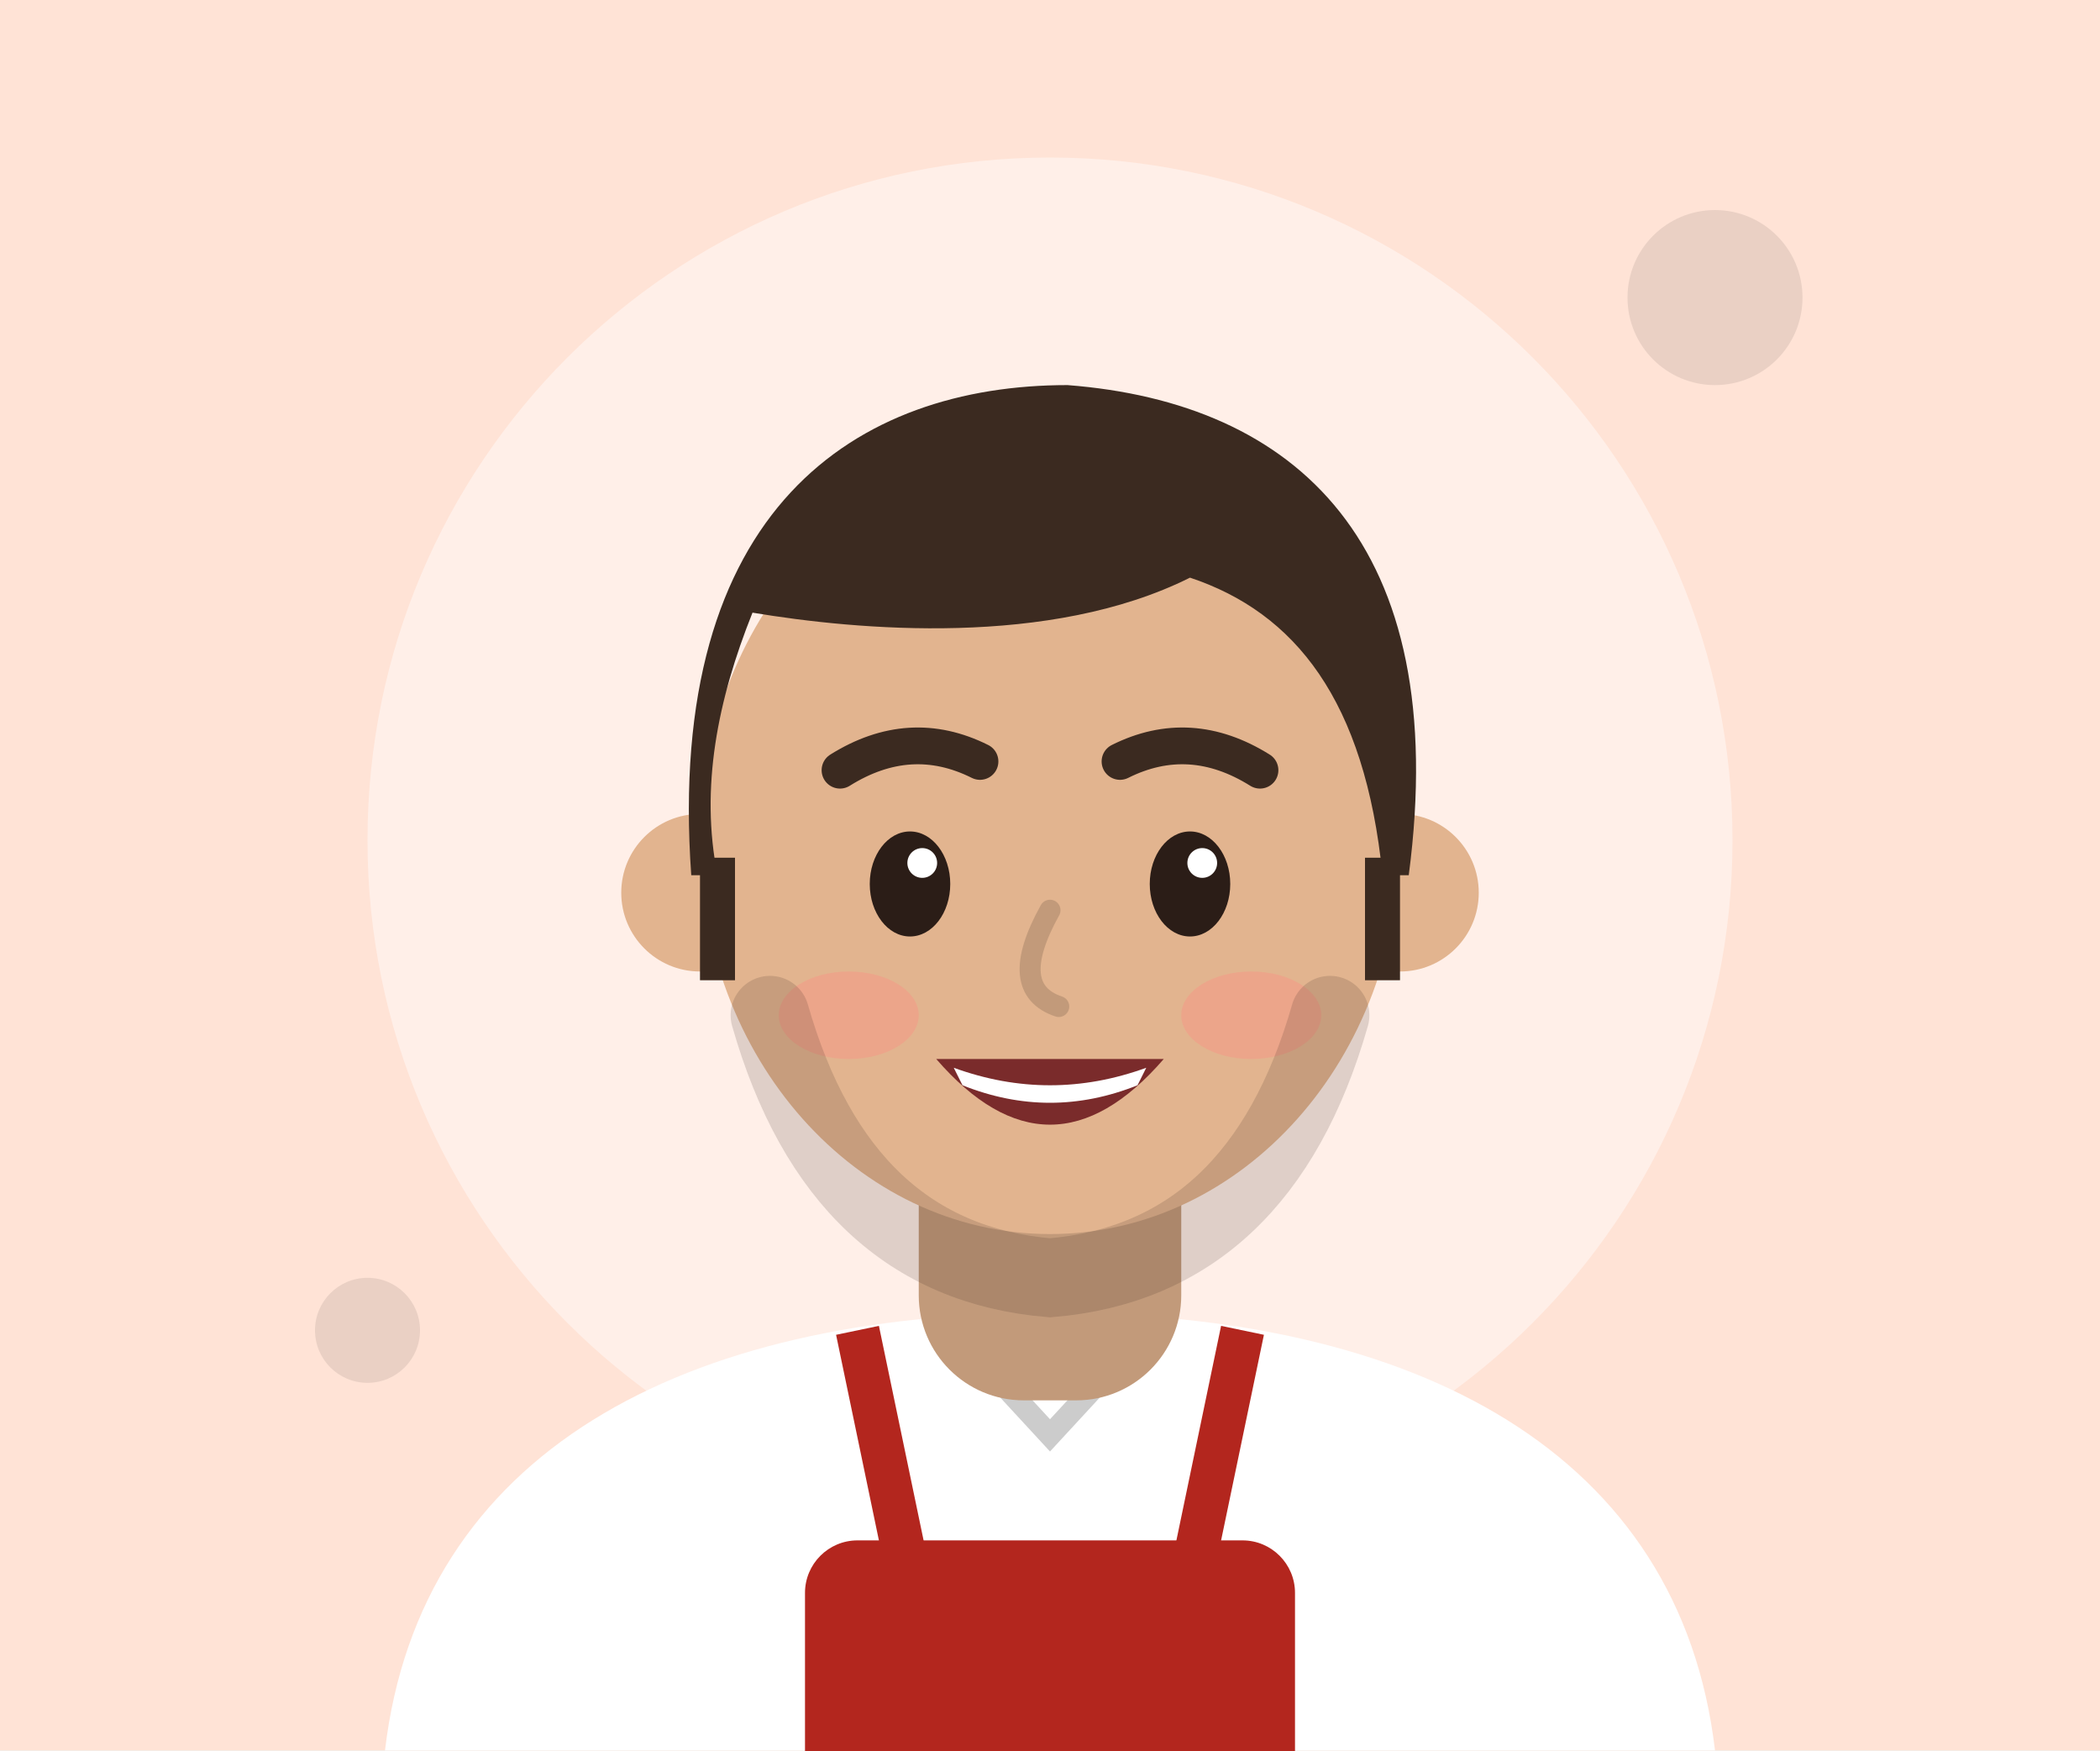
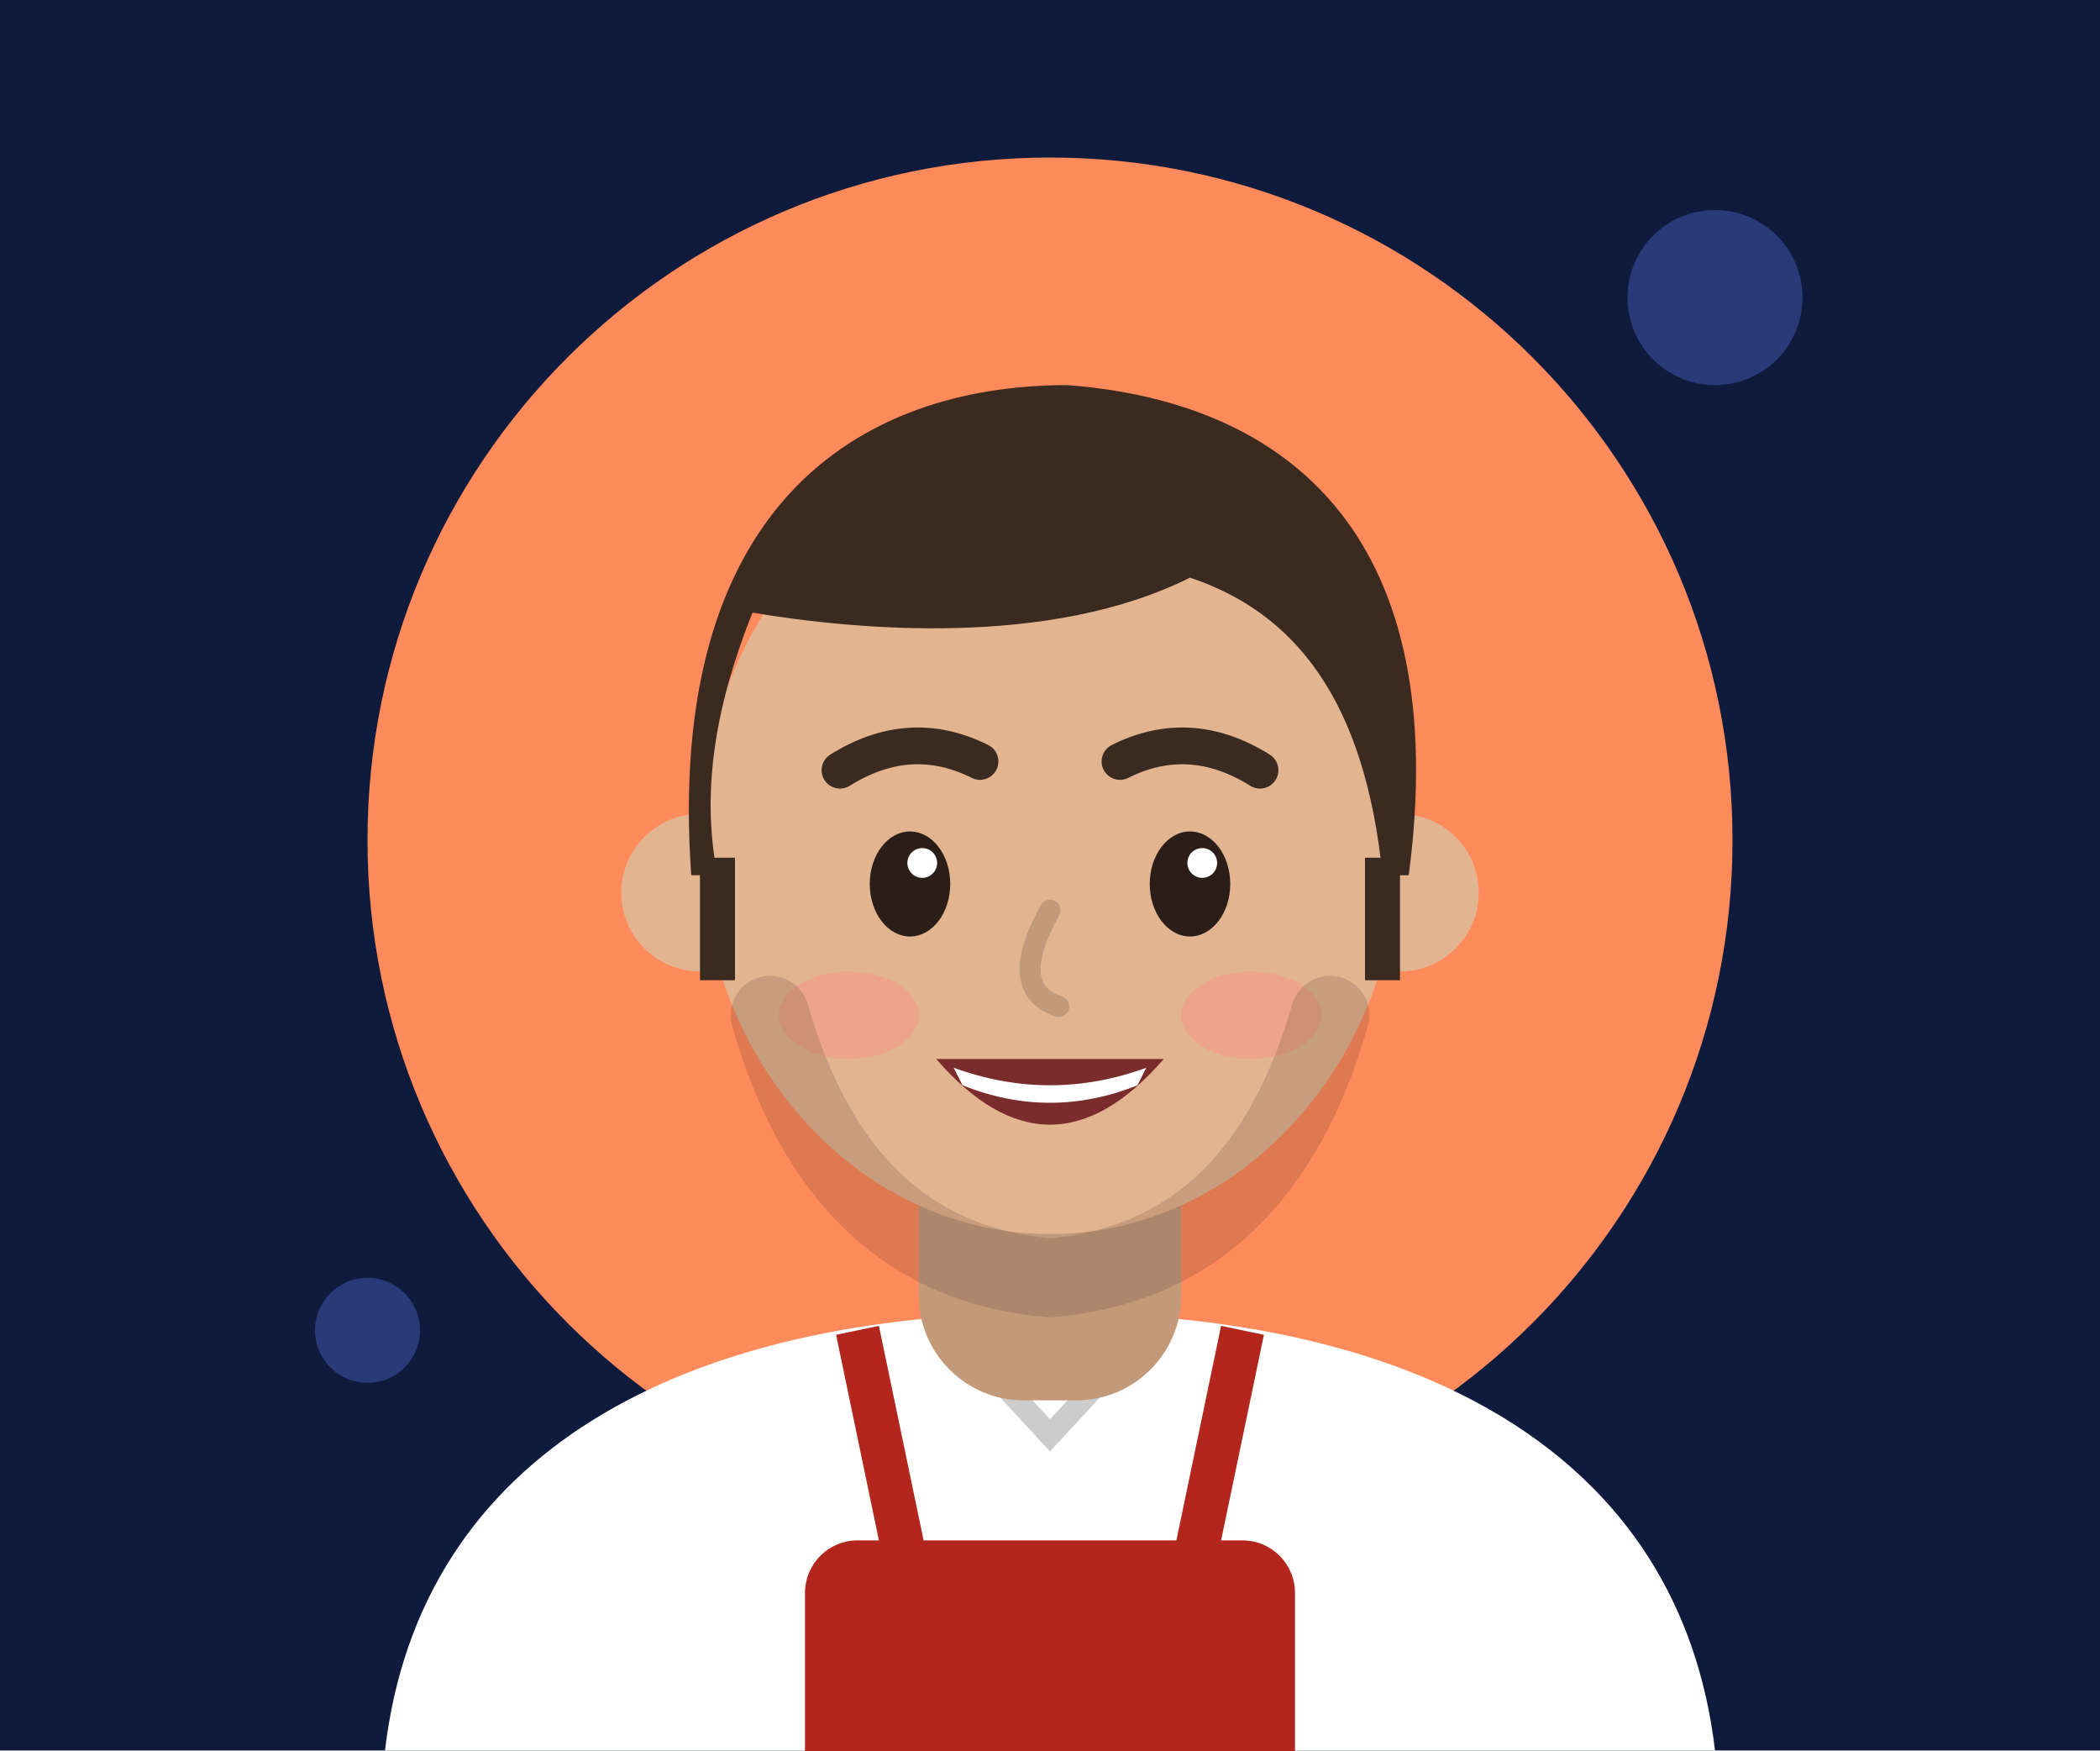
<svg xmlns="http://www.w3.org/2000/svg" viewBox="0 0 240 200" role="img" aria-label="Danny">
-   <rect width="240" height="200" fill="#FFE3D6" />
-   <circle cx="120" cy="96" r="78" fill="#FFEFE8" />
-   <circle cx="196" cy="34" r="10" fill="#EAD0C4" />
-   <circle cx="42" cy="152" r="6" fill="#EAD0C4" />
+   <rect width="240" height="200" fill="#0F1B3D" />
+   <circle cx="120" cy="96" r="78" fill="#FF8A5C" />
+   <circle cx="196" cy="34" r="10" fill="#2A3A78" />
+   <circle cx="42" cy="152" r="6" fill="#2A3A78" />
  <path d="M44 200 C48 166 78 150 120 150 C162 150 192 166 196 200 Z" fill="#FFFFFF" />
  <path d="M98 152 L108 200 M142 152 L132 200" stroke="#B3261E" stroke-width="5" />
  <rect x="92" y="176" width="56" height="30" rx="6" fill="#B3261E" />
  <path d="M108 151 L120 164 L132 151" fill="none" stroke="#CCCCCC" stroke-width="2.5" />
  <rect x="105" y="124" width="30" height="36" rx="12" fill="#C29A7A" />
  <circle cx="80" cy="102" r="9" fill="#E2B48F" />
  <circle cx="160" cy="102" r="9" fill="#E2B48F" />
  <ellipse cx="120" cy="96" rx="40" ry="45" fill="#E2B48F" />
  <ellipse cx="97" cy="116" rx="8" ry="5" fill="#FF8A80" opacity=".35" />
  <ellipse cx="143" cy="116" rx="8" ry="5" fill="#FF8A80" opacity=".35" />
  <ellipse cx="104" cy="101" rx="4.6" ry="6" fill="#2B1D17" />
  <circle cx="105.4" cy="98.6" r="1.7" fill="#FFFFFF" />
  <ellipse cx="136" cy="101" rx="4.6" ry="6" fill="#2B1D17" />
  <circle cx="137.4" cy="98.6" r="1.7" fill="#FFFFFF" />
  <path d="M96 88 Q104 83 112 87" stroke="#3B2A20" stroke-width="4.2" fill="none" stroke-linecap="round" />
  <path d="M128 87 Q136 83 144 88" stroke="#3B2A20" stroke-width="4.2" fill="none" stroke-linecap="round" />
  <path d="M120 104 Q115 113 121 115" stroke="#C29A7A" stroke-width="2.4" fill="none" stroke-linecap="round" />
  <path d="M107 121 Q120 136 133 121 Z" fill="#7A2B2B" />
  <path d="M109 122 Q120 126 131 122 L130 124 Q120 128 110 124 Z" fill="#FFFFFF" />
  <path d="M88 116 Q96 144 120 146 Q144 144 152 116" fill="none" stroke="#30221A" stroke-width="9" opacity=".16" stroke-linecap="round" />
  <path d="M79 100 C76 58 98 44 122 44 C148 46 166 62 161 100 L158 100 C156 80 148 70 136 66 C120 74 98 72 86 70 C82 80 80 90 82 100 Z" fill="#3B2A20" />
  <path d="M80 98 L80 112 L84 112 L84 98 Z M156 98 L156 112 L160 112 L160 98 Z" fill="#3B2A20" />
</svg>
